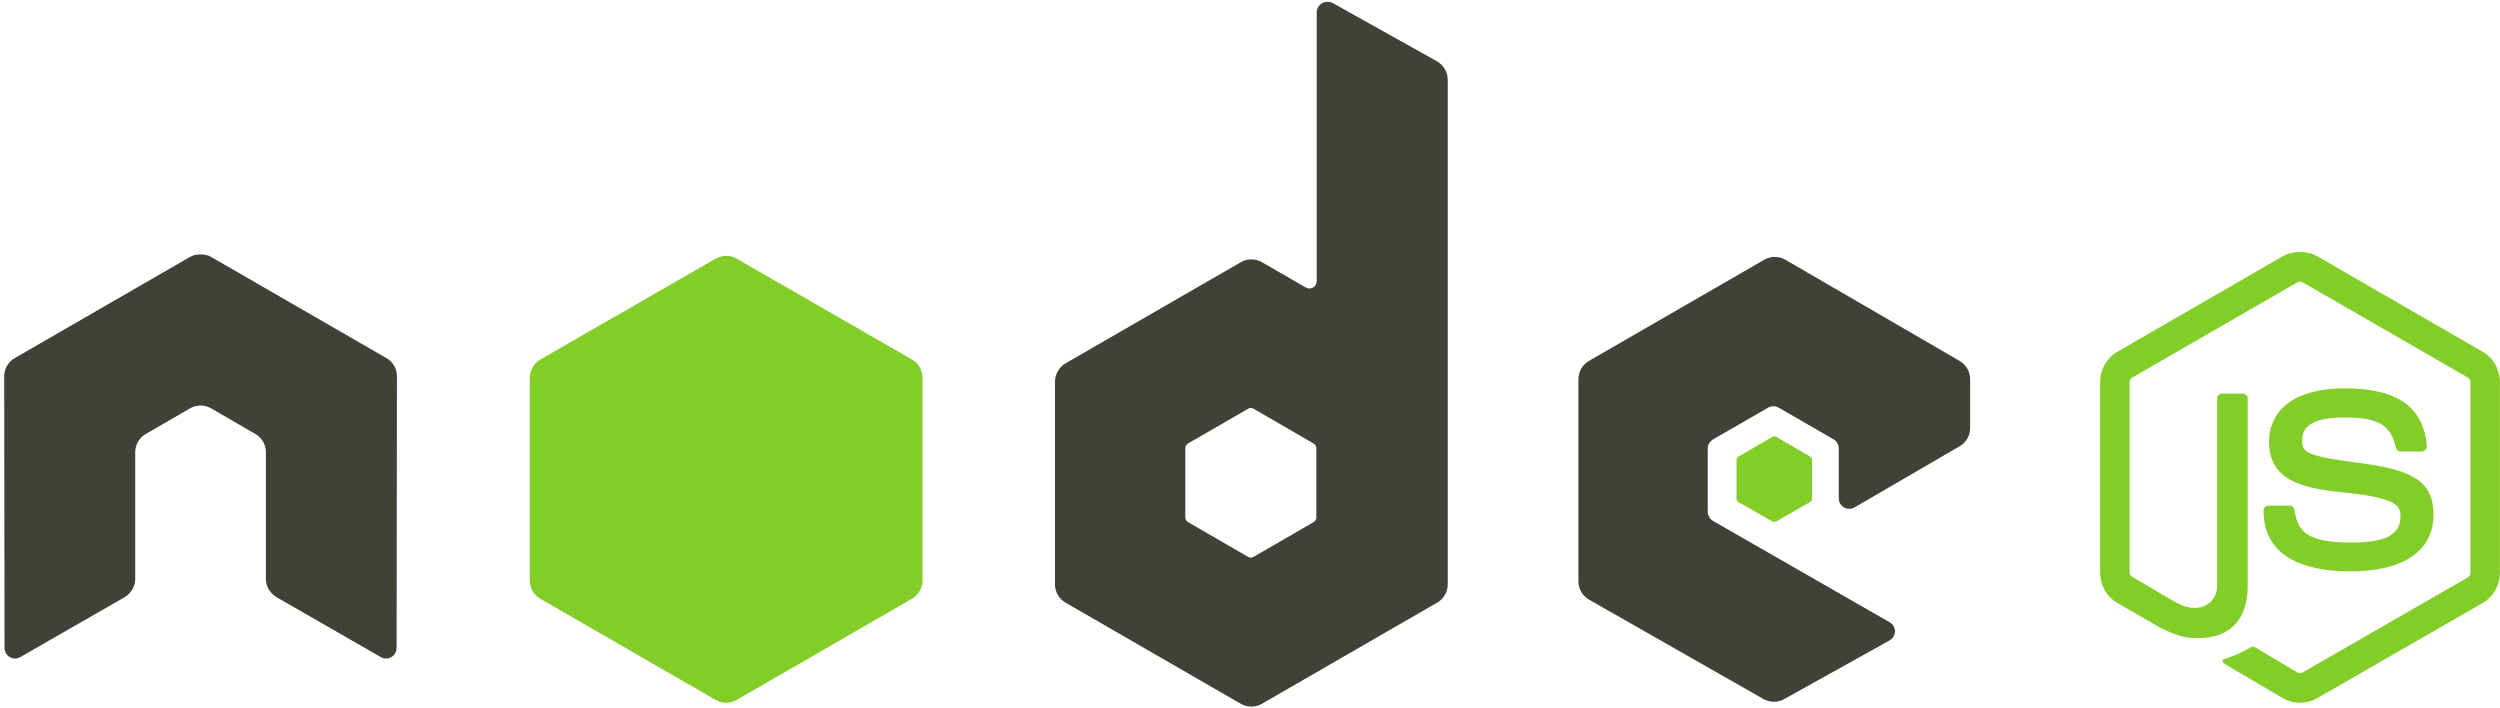
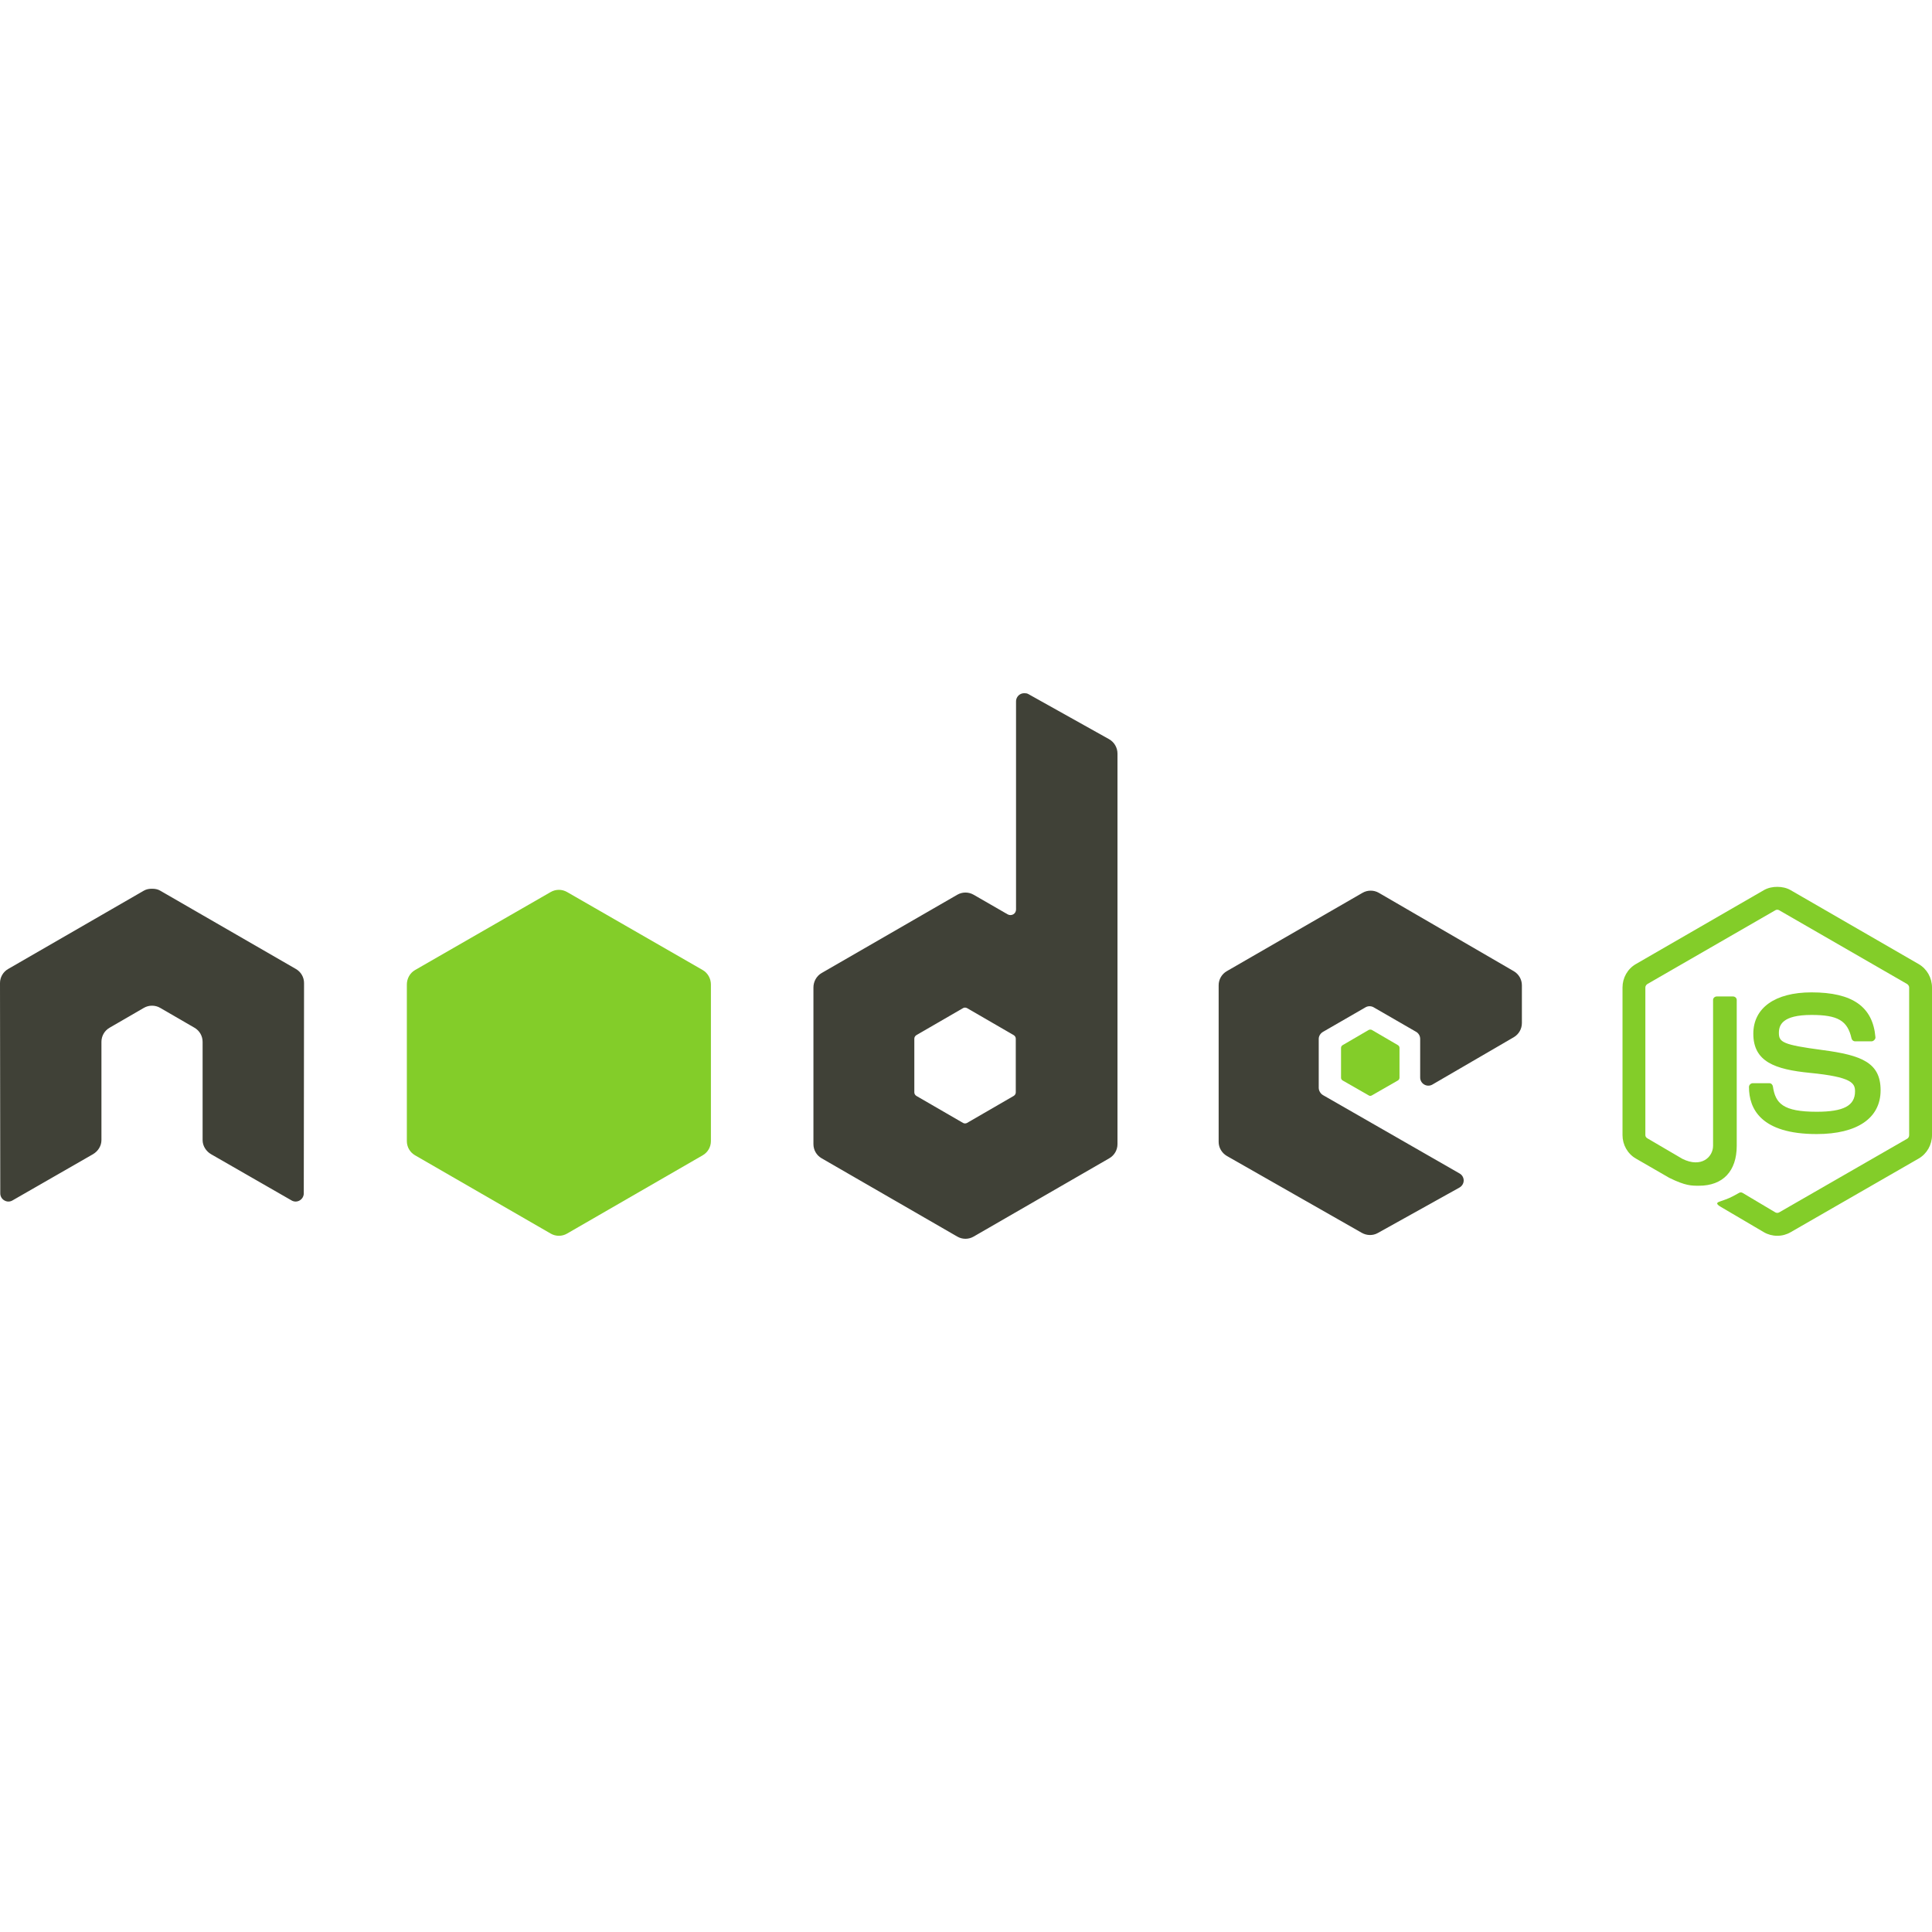
- <svg xmlns="http://www.w3.org/2000/svg" width="2500" height="708" viewBox="0 0 512 145" preserveAspectRatio="xMinYMin meet">
-   <g fill="#83CD29">
+ <svg xmlns="http://www.w3.org/2000/svg" viewBox="0 0 500 500">
+   <g fill="#83CD29" transform="matrix(0.978219, 0, 0, 0.978219, -0.838313, 179.0288)" style="">
    <path d="M471.05 51.611c-1.244 0-2.454.257-3.525.863l-33.888 19.57c-2.193 1.264-3.526 3.65-3.526 6.189v39.069c0 2.537 1.333 4.92 3.526 6.187l8.85 5.109c4.3 2.119 5.885 2.086 7.842 2.086 6.366 0 10.001-3.863 10.001-10.576V81.542c0-.545-.472-.935-1.007-.935h-4.245c-.544 0-1.007.39-1.007.935v38.566c0 2.975-3.1 5.968-8.13 3.453l-9.21-5.396c-.326-.177-.576-.49-.576-.863v-39.07c0-.37.247-.747.576-.935L470.547 57.8a.998.998 0 0 1 1.007 0l33.817 19.498c.322.194.576.553.576.936v39.069c0 .373-.188.755-.504.935l-33.889 19.498c-.29.173-.69.173-1.007 0l-8.706-5.18a.905.905 0 0 0-.863 0c-2.403 1.362-2.855 1.52-5.109 2.302-.555.194-1.398.495.288 1.44l11.368 6.69a6.995 6.995 0 0 0 3.526.936 6.949 6.949 0 0 0 3.525-.935l33.889-19.499c2.193-1.275 3.525-3.65 3.525-6.187v-39.07c0-2.538-1.332-4.92-3.525-6.187l-33.889-19.57c-1.062-.607-2.28-.864-3.525-.864z" />
    <path d="M480.116 79.528c-9.65 0-15.397 4.107-15.397 10.937 0 7.408 5.704 9.444 14.966 10.36 11.08 1.085 11.943 2.712 11.943 4.893 0 3.783-3.016 5.396-10.144 5.396-8.957 0-10.925-2.236-11.584-6.691-.078-.478-.447-.864-.936-.864h-4.389c-.54 0-1.007.466-1.007 1.008 0 5.703 3.102 12.447 17.916 12.447 10.723 0 16.908-4.209 16.908-11.584 0-7.31-4.996-9.273-15.398-10.648-10.51-1.391-11.512-2.072-11.512-4.533 0-2.032.85-4.75 8.634-4.75 6.954 0 9.524 1.5 10.577 6.189.092.44.48.791.935.791h4.39c.27 0 .532-.166.719-.36.184-.207.314-.44.288-.719-.68-8.074-6.064-11.872-16.909-11.872z" />
  </g>
-   <path d="M271.821.383a2.181 2.181 0 0 0-1.08.287 2.18 2.18 0 0 0-1.079 1.871v55.042c0 .54-.251 1.024-.719 1.295a1.501 1.501 0 0 1-1.511 0l-8.994-5.18a4.31 4.31 0 0 0-4.317 0l-35.903 20.721c-1.342.775-2.158 2.264-2.158 3.814v41.443c0 1.548.817 2.966 2.158 3.741l35.903 20.722a4.3 4.3 0 0 0 4.317 0l35.903-20.722a4.308 4.308 0 0 0 2.159-3.741V16.356a4.386 4.386 0 0 0-2.23-3.814L272.9.598c-.335-.187-.707-.22-1.079-.215zM40.861 52.115c-.684.027-1.328.147-1.942.503L3.015 73.34a4.3 4.3 0 0 0-2.158 3.741L.929 132.7c0 .773.399 1.492 1.079 1.87a2.096 2.096 0 0 0 2.159 0l21.297-12.231c1.349-.802 2.23-2.196 2.23-3.742V92.623c0-1.55.815-2.972 2.159-3.742l9.065-5.252a4.251 4.251 0 0 1 2.159-.576c.74 0 1.5.185 2.158.576l9.066 5.252a4.296 4.296 0 0 1 2.159 3.742v25.973c0 1.546.89 2.95 2.23 3.742l21.297 12.232a2.096 2.096 0 0 0 2.159 0 2.164 2.164 0 0 0 1.08-1.871l.07-55.618a4.28 4.28 0 0 0-2.158-3.741L43.235 52.618c-.607-.356-1.253-.475-1.942-.503h-.432zm322.624.503c-.75 0-1.485.19-2.158.576l-35.903 20.722a4.306 4.306 0 0 0-2.159 3.741V119.1c0 1.559.878 2.971 2.23 3.742l35.616 20.29c1.315.75 2.921.807 4.245.07l21.585-12.015c.685-.38 1.148-1.09 1.151-1.87a2.126 2.126 0 0 0-1.079-1.871l-36.119-20.722c-.676-.386-1.151-1.167-1.151-1.943v-12.95c0-.775.48-1.485 1.151-1.871l11.224-6.476a2.155 2.155 0 0 1 2.159 0L375.5 89.96a2.152 2.152 0 0 1 1.08 1.87v10.217a2.15 2.15 0 0 0 1.079 1.87c.673.389 1.487.39 2.158 0L401.331 91.4a4.325 4.325 0 0 0 2.159-3.742v-10c0-1.545-.82-2.966-2.159-3.742l-35.687-20.722a4.279 4.279 0 0 0-2.159-.575zm-107.35 30.939c.188 0 .408.046.576.143l12.304 7.123c.334.193.576.55.576.935v14.246c0 .387-.24.743-.576.936l-12.304 7.123a1.088 1.088 0 0 1-1.079 0l-12.303-7.123c-.335-.194-.576-.549-.576-.936V91.758c0-.386.242-.74.576-.935l12.303-7.122a.948.948 0 0 1 .504-.143v-.001z" fill="#404137" />
-   <path d="M148.714 52.402c-.748 0-1.488.19-2.158.576l-35.903 20.65c-1.343.773-2.159 2.265-2.159 3.813v41.443c0 1.55.817 2.966 2.159 3.742l35.903 20.721a4.297 4.297 0 0 0 4.317 0l35.903-20.721a4.308 4.308 0 0 0 2.158-3.742V77.441c0-1.55-.816-3.04-2.158-3.813l-35.903-20.65a4.297 4.297 0 0 0-2.159-.576zM363.413 89.385c-.143 0-.302 0-.431.072l-6.907 4.029a.84.84 0 0 0-.432.72v7.914c0 .298.172.571.432.72l6.907 3.957c.259.15.535.15.791 0l6.907-3.958a.846.846 0 0 0 .432-.719v-7.915a.846.846 0 0 0-.432-.719l-6.907-4.03c-.128-.075-.216-.07-.36-.07z" fill="#83CD29" />
+   <path d="M 265.062 179.403 C 264.691 179.403 264.328 179.5 264.006 179.684 C 263.355 180.064 262.954 180.76 262.95 181.514 L 262.95 235.357 C 262.95 235.885 262.705 236.359 262.247 236.624 C 261.79 236.89 261.226 236.89 260.769 236.624 L 251.971 231.557 C 250.665 230.801 249.054 230.801 247.748 231.557 L 212.627 251.826 C 211.314 252.585 210.516 254.041 210.516 255.557 L 210.516 296.098 C 210.516 297.612 211.315 298.999 212.627 299.757 L 247.748 320.028 C 249.054 320.786 250.665 320.786 251.971 320.028 L 287.092 299.757 C 288.401 299.004 289.207 297.608 289.204 296.098 L 289.204 195.028 C 289.202 193.483 288.368 192.057 287.022 191.297 L 266.118 179.613 C 265.79 179.43 265.426 179.398 265.062 179.403 Z M 39.133 230.008 C 38.464 230.035 37.834 230.152 37.233 230.5 L 2.111 250.771 C 0.801 251.523 -0.004 252.92 0 254.43 L 0.07 308.838 C 0.07 309.594 0.461 310.298 1.126 310.667 C 1.775 311.058 2.588 311.058 3.238 310.667 L 24.071 298.703 C 25.391 297.918 26.252 296.555 26.252 295.042 L 26.252 269.634 C 26.252 268.118 27.05 266.727 28.364 265.973 L 37.232 260.836 C 37.873 260.463 38.602 260.268 39.344 260.272 C 40.068 260.272 40.811 260.453 41.455 260.836 L 50.324 265.973 C 51.634 266.725 52.44 268.123 52.435 269.634 L 52.435 295.041 C 52.435 296.554 53.306 297.927 54.617 298.702 L 75.45 310.667 C 76.1 311.058 76.912 311.058 77.562 310.667 C 78.215 310.289 78.618 309.592 78.618 308.837 L 78.687 254.43 C 78.696 252.919 77.889 251.52 76.576 250.771 L 41.455 230.5 C 40.861 230.152 40.229 230.036 39.555 230.008 L 39.133 230.008 Z M 354.73 230.5 C 353.996 230.5 353.277 230.686 352.619 231.064 L 317.498 251.334 C 316.189 252.088 315.383 253.484 315.386 254.994 L 315.386 295.534 C 315.386 297.059 316.245 298.441 317.567 299.195 L 352.407 319.043 C 353.694 319.776 355.265 319.832 356.56 319.111 L 377.675 307.358 C 378.345 306.986 378.798 306.292 378.801 305.529 C 378.809 304.772 378.404 304.071 377.745 303.698 L 342.413 283.428 C 341.752 283.05 341.287 282.286 341.287 281.527 L 341.287 268.859 C 341.287 268.101 341.757 267.407 342.413 267.029 L 353.392 260.694 C 354.046 260.315 354.851 260.315 355.504 260.694 L 366.483 267.029 C 367.137 267.405 367.54 268.103 367.539 268.858 L 367.539 278.853 C 367.537 279.608 367.941 280.305 368.595 280.682 C 369.253 281.062 370.05 281.063 370.706 280.682 L 391.751 268.438 C 393.058 267.681 393.862 266.286 393.863 264.777 L 393.863 254.995 C 393.863 253.484 393.061 252.093 391.751 251.334 L 356.842 231.064 C 356.2 230.692 355.471 230.498 354.73 230.501 Z M 249.718 260.765 C 249.902 260.765 250.117 260.81 250.281 260.905 L 262.317 267.873 C 262.644 268.062 262.881 268.411 262.881 268.788 L 262.881 282.723 C 262.881 283.102 262.646 283.45 262.317 283.639 L 250.281 290.607 C 249.955 290.794 249.553 290.794 249.226 290.607 L 237.191 283.639 C 236.863 283.449 236.627 283.102 236.627 282.723 L 236.627 268.788 C 236.627 268.41 236.864 268.064 237.191 267.873 L 249.226 260.906 C 249.373 260.814 249.545 260.765 249.719 260.766 L 249.719 260.765 Z" fill="#404137" style="" />
+   <path d="M 144.637 230.289 C 143.905 230.289 143.181 230.475 142.526 230.852 L 107.405 251.053 C 106.091 251.809 105.293 253.268 105.293 254.783 L 105.293 295.323 C 105.293 296.839 106.092 298.224 107.405 298.983 L 142.526 319.253 C 143.831 320.011 145.443 320.011 146.749 319.253 L 181.87 298.983 C 183.178 298.229 183.983 296.833 183.981 295.323 L 183.981 254.783 C 183.981 253.266 183.182 251.809 181.87 251.053 L 146.749 230.852 C 146.107 230.482 145.378 230.287 144.637 230.289 Z M 354.659 266.466 C 354.519 266.466 354.364 266.466 354.238 266.537 L 347.481 270.478 C 347.225 270.621 347.063 270.889 347.058 271.182 L 347.058 278.924 C 347.058 279.216 347.227 279.483 347.481 279.628 L 354.238 283.499 C 354.491 283.646 354.761 283.646 355.011 283.499 L 361.768 279.627 C 362.023 279.485 362.184 279.217 362.191 278.924 L 362.191 271.181 C 362.184 270.889 362.023 270.621 361.768 270.478 L 355.011 266.536 C 354.886 266.463 354.8 266.467 354.659 266.467 Z" fill="#83CD29" style="" />
</svg>
